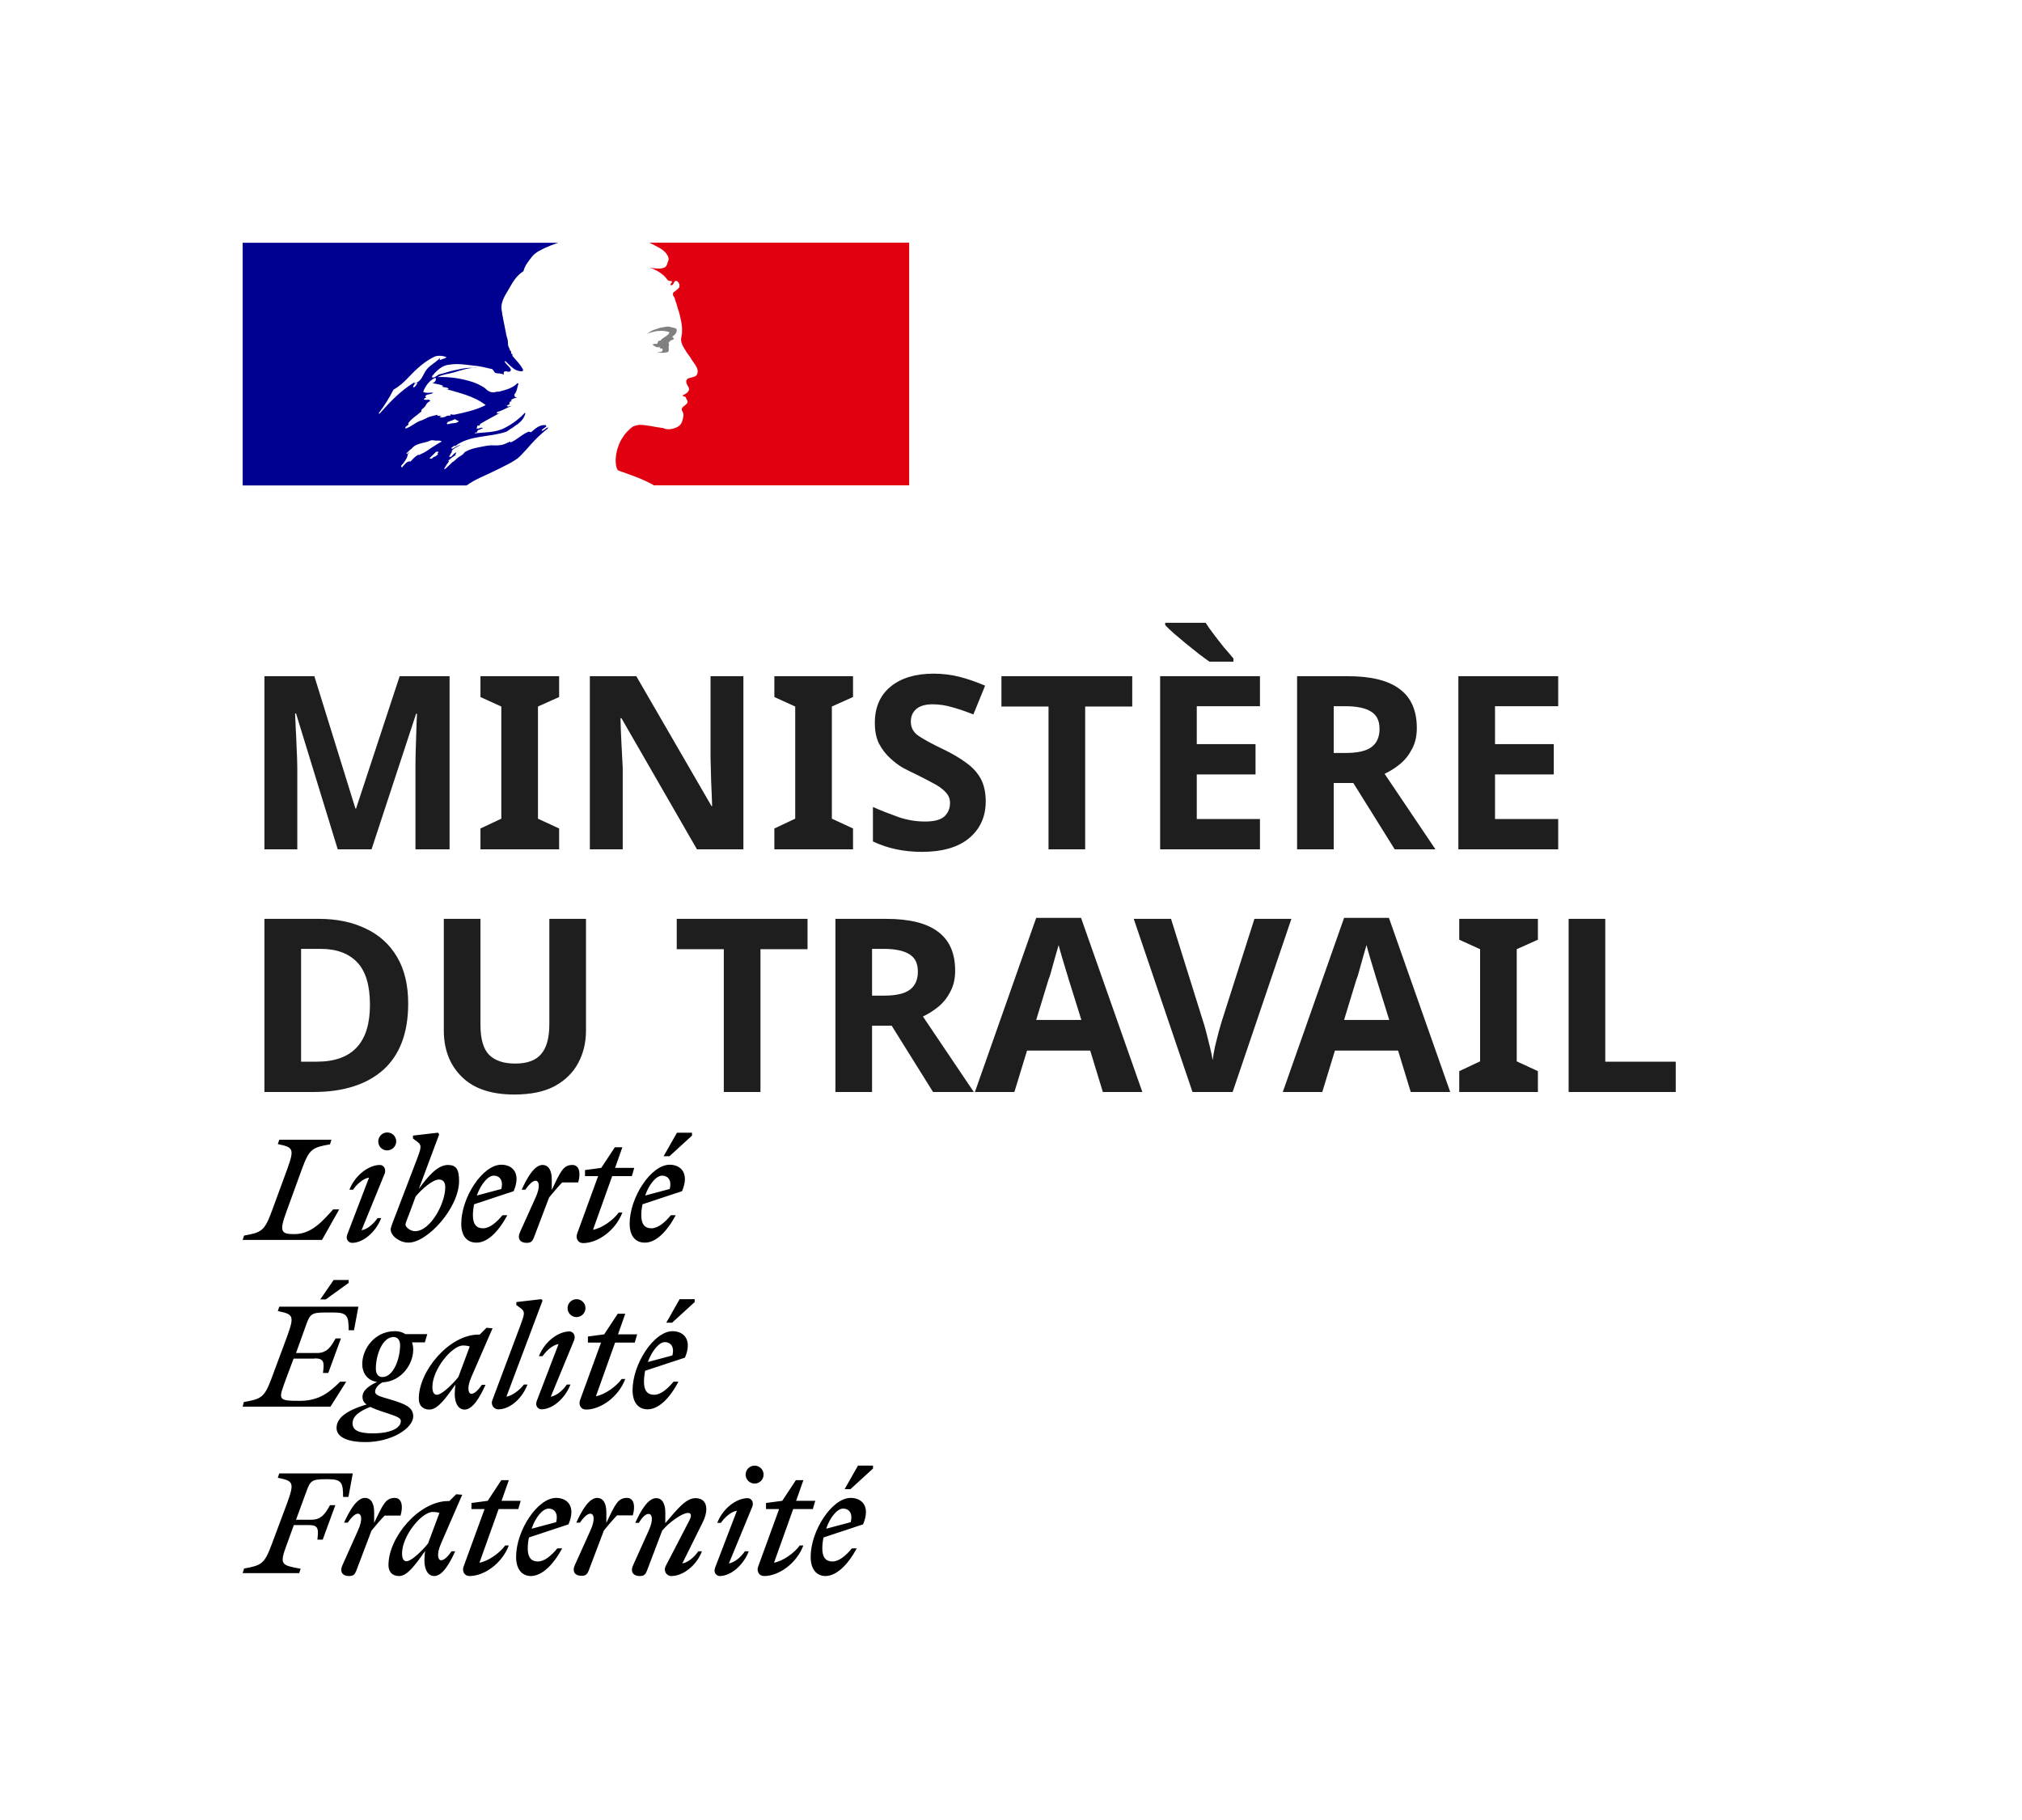
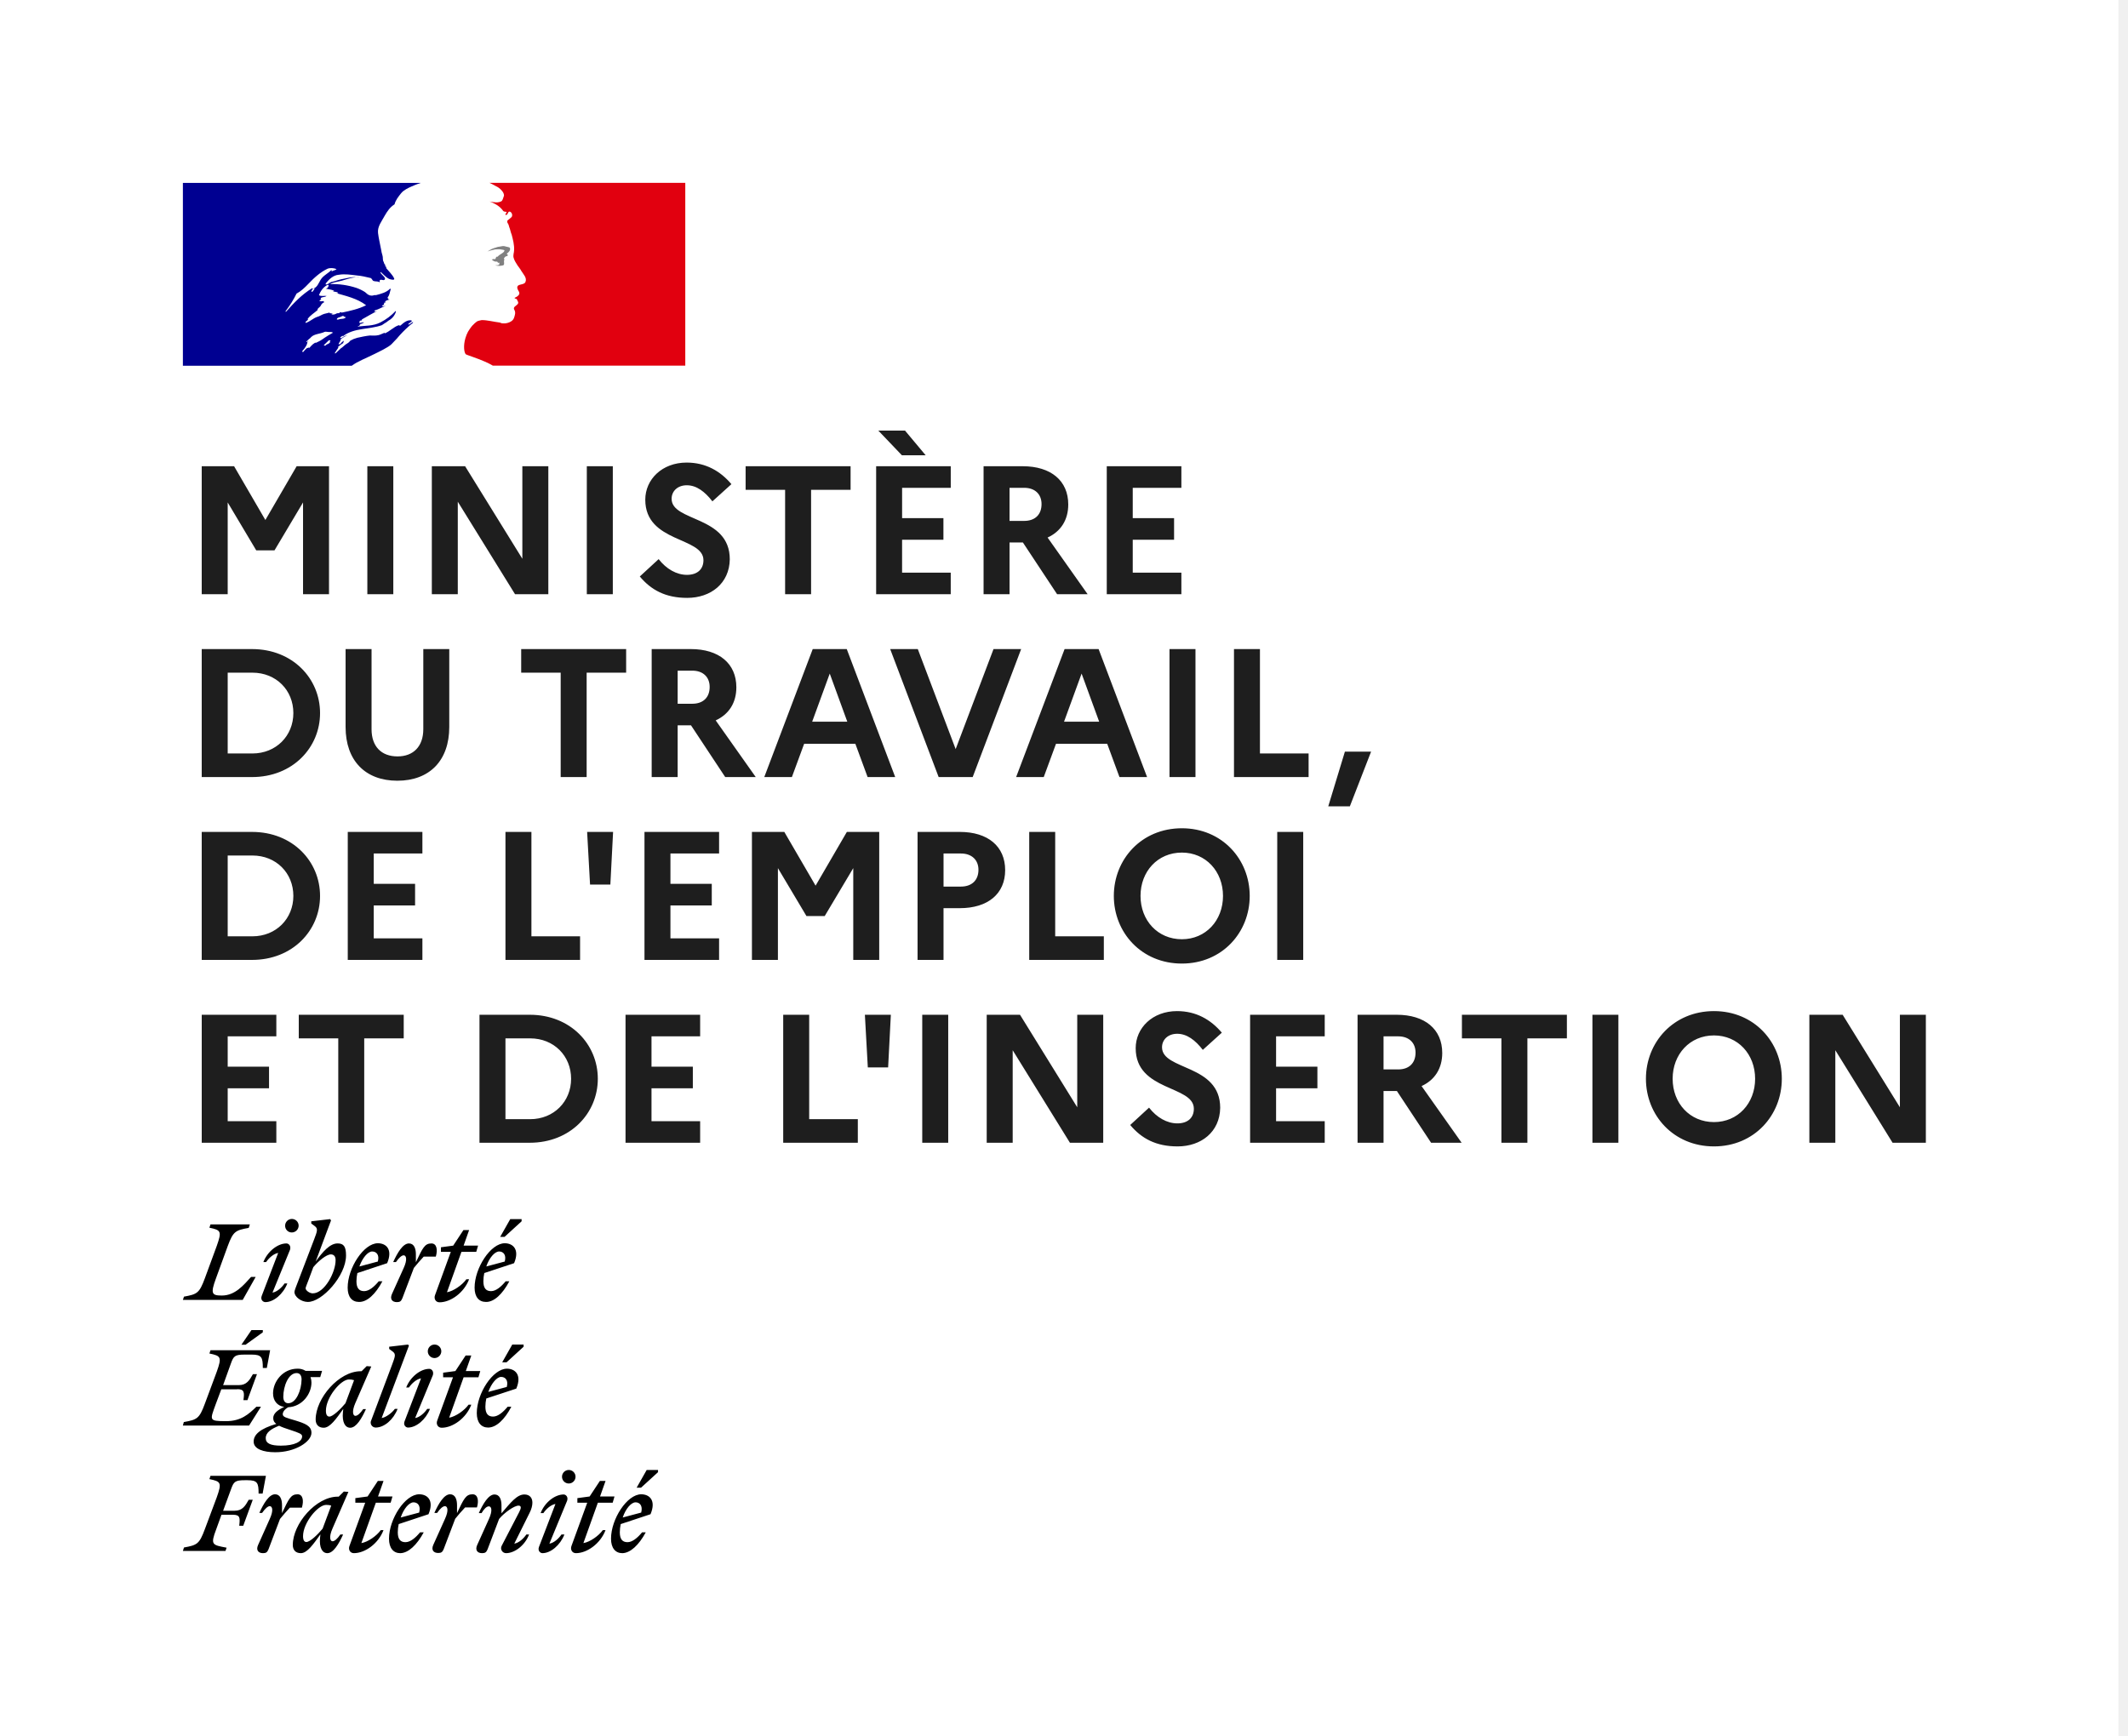
- <svg xmlns="http://www.w3.org/2000/svg" width="100" height="90">
+ <svg xmlns="http://www.w3.org/2000/svg" width="125" height="102">
  <g fill="none" fill-rule="evenodd">
-     <path fill="#FFF" d="M0 0h100v90H0z" />
-     <path fill="#000" fill-rule="nonzero" d="M41.7 74.6c.264 0 .492.204.372.672l-1.212.324c.192-.576.552-.996.84-.996m.672 1.968h-.24c-.3.36-.636.648-.96.648-.336 0-.504-.204-.504-.648 0-.18.024-.372.06-.54l1.956-.648c.384-.912-.072-1.308-.612-1.308-.924 0-1.98 1.62-1.98 2.916 0 .612.288.948.744.948.528-.012 1.08-.528 1.536-1.368m-.312-2.928l1.116-1.02v-.144h-.744l-.66 1.164h.288zm-4.176.984h.648L37.5 77.456c-.096.24.036.48.288.48.732 0 1.608-.624 1.944-1.512h-.18c-.264.372-.84.78-1.272.852l.948-2.652h.972l.12-.408h-.948l.36-1.02h-.372l-.672 1.02-.804.108v.3zm-.672-.132c.084-.264-.096-.408-.228-.408-.564 0-1.236.504-1.512 1.224h.18c.18-.264.492-.552.792-.6l-1.08 2.82c-.096.264.096.408.228.408.54 0 1.164-.516 1.44-1.224h-.192c-.18.264-.492.552-.792.6l1.164-2.82zm.108-1.128a.443.443 0 100-.888.443.443 0 100 .888m-5.244 1.5c.168 0 .264.264 0 .84l-.768 1.704c-.144.324.012.528.324.528.192 0 .276-.048.36-.252l.756-1.992c.348-.42.996-.876 1.272-.876.204 0 .18.168.048.42l-1.152 2.22c-.108.216.036.48.288.48.564 0 1.236-.504 1.512-1.224h-.18c-.18.264-.492.552-.792.6l.996-2.004c.132-.252.192-.492.192-.684 0-.324-.18-.54-.528-.54-.492 0-.912.552-1.5 1.236v-.528c0-.372-.12-.708-.456-.708-.396 0-.756.612-1.032 1.224h.18c.168-.288.336-.444.48-.444m-.78.072c.132-.456.06-.864-.288-.864-.444 0-.576.3-1.02 1.236v-.528c0-.372-.12-.708-.456-.708-.396 0-.756.612-1.032 1.224h.18c.192-.276.372-.444.516-.444.168 0 .264.264 0 .84l-.768 1.704c-.144.324.012.528.324.528.192 0 .276-.048.36-.252l.756-1.992c.216-.264.408-.492.648-.744h.78zm-4.164-.336c.264 0 .492.204.372.672l-1.212.324c.192-.576.552-.996.84-.996m.672 1.968h-.24c-.3.36-.636.648-.96.648-.336 0-.504-.204-.504-.648 0-.18.024-.372.06-.54l1.956-.648c.384-.912-.072-1.308-.612-1.308-.924 0-1.98 1.62-1.98 2.916 0 .612.288.948.744.948.528-.012 1.08-.528 1.536-1.368m-4.488-1.944h.648l-1.032 2.832c-.096.24.036.48.288.48.732 0 1.608-.624 1.944-1.512h-.18c-.264.372-.84.78-1.272.852l.948-2.652h.972l.12-.408h-.948l.36-1.02h-.372l-.672 1.02-.804.108v.3zm-3.432 2.196c0-.876.972-2.052 1.512-2.052.12 0 .24.012.336.048l-.564 1.512c-.324.396-.828.876-1.068.876-.132 0-.216-.12-.216-.384m2.976-2.904l-.3-.024-.336.336h-.06c-1.428 0-2.952 1.776-2.952 3.168 0 .324.18.54.528.54.42 0 .828-.6 1.284-1.236l-.024.228c-.06.648.144 1.008.48 1.008.396 0 .756-.612 1.032-1.224h-.18c-.192.276-.372.444-.516.444-.144 0-.252-.264 0-.84l1.044-2.4zm-3.048 1.02c.132-.456.06-.864-.288-.864-.444 0-.576.3-1.02 1.236v-.528c0-.372-.12-.708-.456-.708-.396 0-.756.612-1.032 1.224h.18c.192-.276.372-.444.504-.444.168 0 .264.264 0 .84l-.768 1.716c-.144.324.012.528.324.528.192 0 .276-.048.36-.252l.756-1.992c.216-.264.408-.492.648-.744h.792v-.012zm-5.016 2.856l.072-.216c-.948-.18-1.068-.18-.684-1.2l.348-.96h.756c.468 0 .468.204.408.72h.264l.624-1.704h-.264c-.228.408-.42.72-.924.72h-.756l.516-1.404c.18-.504.264-.6.912-.6h.168c.66 0 .732.18.732.876h.264l.216-1.164h-3.636l-.072.216c.756.156.828.228.48 1.2l-.78 2.088c-.36.972-.504 1.044-1.368 1.2l-.072.228h2.796zM32.88 66.368c.264 0 .492.204.372.66l-1.212.324c.204-.564.564-.984.84-.984m.672 1.956h-.24c-.3.36-.636.648-.96.648-.336 0-.504-.204-.504-.648 0-.18.024-.372.06-.54l1.968-.648c.384-.912-.084-1.308-.612-1.308-.924 0-1.98 1.62-1.98 2.916 0 .612.288.948.744.948.528 0 1.08-.516 1.524-1.368m-.312-2.916l1.116-1.02v-.144h-.744l-.66 1.164h.288zm-4.164.984h.648l-1.032 2.832c-.096.24.036.48.288.48.732 0 1.608-.624 1.944-1.512h-.18c-.264.372-.84.78-1.272.852l.948-2.652h.972l.12-.408h-.948l.36-1.02h-.372l-.672 1.02-.804.108v.3zm-.672-.144c.072-.264-.096-.408-.24-.408-.564 0-1.236.516-1.512 1.224h.18c.18-.264.492-.552.792-.6l-1.08 2.82c-.096.264.096.408.228.408.54 0 1.164-.516 1.44-1.224h-.18c-.18.264-.492.552-.792.6l1.164-2.82zm.108-1.116a.45.45 0 00.444-.444.443.443 0 10-.444.444m-3.468 3.936l1.788-4.752-.06-.072-1.236.144v.144l.24.18c.216.168.144.324-.048.852l-1.368 3.648c-.108.216.036.48.288.48.564 0 1.164-.516 1.44-1.224h-.18c-.192.264-.576.552-.864.6m-3.66-.48c0-.876.972-2.052 1.512-2.052.12 0 .228.012.336.048l-.564 1.512c-.324.396-.828.876-1.056.876-.144 0-.228-.12-.228-.384m2.976-2.904l-.3-.024-.336.336h-.06c-1.428 0-2.952 1.776-2.952 3.168 0 .324.18.54.528.54.42 0 .828-.6 1.284-1.236l-.024.228c-.06.648.144 1.008.48 1.008.396 0 .756-.612 1.032-1.224h-.18c-.192.276-.372.444-.516.444-.144 0-.252-.264 0-.84l1.044-2.4zm-6.924 4.704c0-.372.36-.612.876-.816.168.084.42.18.768.288.54.18.744.252.744.408 0 .348-.492.612-1.392.612-.672 0-.996-.144-.996-.492m1.476-2.292c-.24 0-.324-.204-.324-.42 0-.696.336-1.56.876-1.56.24 0 .324.204.324.42-.012.708-.348 1.56-.876 1.56m1.524 1.944c0-.456-.408-.612-1.068-.816-.564-.168-.816-.216-.816-.408 0-.144.12-.324.36-.456.936-.048 1.524-.888 1.524-1.62 0-.132-.024-.252-.06-.36h.636l.12-.408h-1.08a.94.94 0 00-.528-.144c-.984 0-1.608.864-1.608 1.62 0 .492.288.828.732.888-.456.216-.72.444-.72.732 0 .168.06.288.204.384-1.056.312-1.488.696-1.488 1.164 0 .492.648.696 1.404.696 1.308.012 2.388-.684 2.388-1.272m-4.872-2.868c.468 0 .48.204.408.72h.264l.624-1.704h-.264c-.228.408-.42.72-.924.72H14.64l.504-1.404c.18-.504.264-.6.912-.6h.456c.66 0 .732.18.732.876h.264l.216-1.164h-3.912l-.072.216c.756.156.828.228.48 1.2l-.78 2.1c-.36.972-.504 1.044-1.38 1.2l-.06.228h4.344l.78-1.236h-.3c-.504.492-1.008.948-1.992.948-1.152 0-1.056-.06-.672-1.128l.36-.96h1.044v-.012zm.564-2.928l1.116-.804v-.144H16.5l-.66.96h.288v-.012zm16.62-6.108c.264 0 .492.204.372.66l-1.212.324c.192-.564.552-.984.84-.984m.672 1.956h-.24c-.3.36-.636.648-.96.648-.336 0-.504-.204-.504-.648 0-.18.024-.372.06-.54l1.956-.648c.384-.912-.084-1.308-.612-1.308-.924 0-1.98 1.62-1.98 2.916 0 .612.288.936.744.936.528.012 1.08-.504 1.536-1.356m-.312-2.916l1.116-1.02v-.144h-.744l-.66 1.164h.288zm-4.176.984h.648l-1.032 2.832c-.096.24.036.48.288.48.732 0 1.608-.624 1.944-1.512h-.18c-.264.372-.84.78-1.272.852l.948-2.652h.972l.12-.408h-.948l.36-1.02h-.372l-.672 1.02-.804.108v.3zm-.336.312c.132-.456.06-.864-.288-.864-.444 0-.576.3-1.02 1.236v-.528c0-.372-.12-.708-.456-.708-.396 0-.756.612-1.032 1.224h.18c.192-.276.372-.444.504-.444.168 0 .264.264 0 .84l-.768 1.704c-.144.324.012.528.324.528.192 0 .276-.048.36-.252l.756-1.992c.216-.264.408-.492.648-.744h.792zm-4.176-.336c.264 0 .492.204.372.66l-1.212.324c.204-.564.552-.984.84-.984m.672 1.956h-.24c-.3.36-.636.648-.96.648-.336 0-.504-.204-.504-.648 0-.18.024-.372.06-.54l1.956-.648c.384-.912-.072-1.308-.612-1.308-.924 0-1.98 1.62-1.98 2.916 0 .612.288.936.744.936.528.012 1.08-.504 1.536-1.356m-4.572.792c-.192 0-.468-.18-.468-.336 0-.048.084-.264.192-.54l.312-.84c.336-.408.864-.84 1.152-.84.18 0 .312.108.312.372.012.78-.72 2.184-1.5 2.184m2.184-2.484c0-.576-.144-.792-.552-.792-.504 0-.972.54-1.44 1.188l1.008-2.7-.06-.084-1.236.144v.144l.24.18c.216.168.144.336-.048.852l-1.092 2.856c-.096.24-.204.528-.204.6 0 .336.456.66.876.66.936.012 2.508-1.716 2.508-3.048m-3.672-.384c.072-.264-.096-.408-.24-.408-.564 0-1.236.516-1.512 1.224h.18c.18-.264.492-.552.792-.6l-1.08 2.82c-.096.264.096.408.24.408.54 0 1.164-.516 1.44-1.224h-.18c-.18.264-.492.552-.792.6l1.152-2.82zm.12-1.128a.45.45 0 00.444-.444.443.443 0 10-.888 0c0 .252.192.444.444.444m-2.76-.528h-2.58l-.072.216c.756.156.828.228.48 1.2l-.78 2.124c-.36.972-.504 1.044-1.368 1.2l-.072.216h3.924l.852-1.512h-.3c-.492.54-1.044 1.224-1.92 1.224-.66 0-.756-.12-.384-1.128l.768-2.112c.36-.972.504-1.044 1.38-1.2l.072-.228z" />
-     <text fill="#1E1E1E" font-family="Marianne-Bold, Marianne" font-size="12" font-weight="bold" letter-spacing=".055">
-       <tspan x="12" y="42">MINISTÈRE</tspan>
-       <tspan x="12" y="54">DU TRAVAIL</tspan>
-     </text>
-     <path fill="#FFF" d="M12 12h33v12H12z" />
-     <path fill="#000091" fill-rule="nonzero" d="M25.69 22.59c.128-.13.256-.266.385-.406h-.004c.24-.273.474-.534.754-.772.085-.078.167-.144.245-.199.023-.023.023-.07.046-.09-.112.044-.179.137-.295.18-.023 0-.047-.023-.023-.047a5.6 5.6 0 00.24-.183h-.015c-.023 0-.023-.023-.023-.047-.296-.046-.521.16-.723.34-.047.023-.09-.024-.113-.024-.338.113-.587.41-.925.542v-.047c-.136.047-.268.129-.408.16-.202.047-.385.023-.564.023-.276.027-.548.09-.82.148-.008.004-.016.004-.023.008a1.7 1.7 0 00-.42.172l-.016.007c-.011.016-.023.028-.03.04a.524.524 0 01-.156.136c-.14.07-.253.195-.373.292-.008.008-.024.012-.035.012-.12.117-.241.234-.366.347-.008.007-.042.011-.07.007 0 0 .004 0 .004-.004l.012-.023.058-.093.066-.106c.031-.046.062-.093.097-.136.008-.012.008-.024 0-.031a.044.044 0 00-.03-.012 2.11 2.11 0 01.38-.285v-.003c-.015.003-.039-.008-.027-.024.016-.02.027-.043.039-.062l.008-.02c-.004-.007-.012-.011-.016-.02-.035.024-.074.048-.105.075-.054.047-.097.148-.179.148-.004 0-.023 0-.035-.004a.033.033 0 01-.023-.008c0-.004 0-.004.004-.004 0 0 .004-.003.004-.007 0 0 0-.004.004-.004.004-.008.008-.012.011-.02.004-.008.008-.011.012-.02.004-.003.004-.01.008-.015.004-.008.011-.02.015-.031l.012-.02c.012-.015.02-.035.031-.05a.082.082 0 01.016-.024c.007-.015.015-.027.023-.042.012-.02 0-.035-.016-.04a.524.524 0 01.156-.136h-.008c.086-.043.175-.097.26-.144a.152.152 0 01.04-.031 1.399 1.399 0 00-.358.18s-.031.01-.039.019c0 0-.023.007-.054-.02-.004-.004-.004-.008-.004-.015.023-.047.09-.067.136-.113.023 0 .042 0 .042.023.723-.565 1.718-.429 2.554-.725.066-.047.136-.09.202-.136.113-.047.202-.16.338-.226.18-.137.315-.293.385-.523 0-.023-.023-.046-.023-.046a3.575 3.575 0 01-.995.748c-.474.25-.995.206-1.489.273.024-.047.07-.047.113-.047 0-.07.043-.09.09-.137h.065c.024 0 .024-.046.047-.046.047 0 .113-.024.09-.024-.07-.09-.203.067-.315 0 .042-.046.023-.113.066-.136h.09c0-.047.046-.09.046-.09.338-.202.657-.362.971-.541-.066 0-.112.07-.178.023.046 0 0-.066.046-.066.25-.067.451-.203.7-.297-.09 0-.16.07-.249 0 .047-.023.066-.066.136-.066v-.066c0-.023.024-.023.047-.023-.023 0-.047-.024-.047-.024.024-.047.09-.023.136-.066-.023 0-.066 0-.066-.023.066-.09.179-.114.292-.137-.024-.047-.09 0-.09-.047 0-.023.024-.023.047-.023h-.047c-.046-.023-.023-.07-.023-.09.136-.16.136-.362.202-.541-.023 0-.047 0-.047-.024-.225.25-.586.34-.925.429h-.112a.446.446 0 01-.385-.023c-.09-.047-.136-.113-.226-.18a2.786 2.786 0 00-.563-.273 5.074 5.074 0 00-1.738-.249c.25-.136.521-.148.79-.226.384-.113.746-.25 1.15-.226-.066-.023-.16 0-.226 0-.314-.023-.633.066-.971.136-.226.047-.428.137-.657.18-.136.046-.202.179-.362.16v-.07c.226-.274.498-.543.86-.566.408-.066.788 0 1.197.047.291.023.563.09.859.16.112 0 .136.179.225.202.136.047.272 0 .408.09 0-.047-.023-.09 0-.136.09-.09.202.023.292-.024.182-.113-.16-.316-.25-.475 0-.024.024-.047.024-.047.179.16.315.339.54.452.113.047.385.113.339-.023-.113-.25-.338-.452-.521-.678v-.09c-.047 0-.047-.024-.066-.047v-.09c-.09-.046-.07-.136-.113-.202-.07-.113-.023-.273-.07-.41a2.305 2.305 0 01-.09-.385c-.07-.386-.159-.725-.201-1.088-.047-.428.248-.771.45-1.153.16-.273.339-.542.634-.725.066-.273.249-.499.428-.725.178-.222.482-.355.695-.452.315-.14.599-.23.603-.23H12v12h11.078c.431-.312.859-.456 1.461-.756.28-.14.93-.44 1.15-.659m-3.474-1.621c-.047 0-.136.023-.113-.024.023-.113.179-.113.272-.16.047-.023.113-.066.16-.046.046.066.112.047.159.09-.14.14-.319.07-.478.14m-3.456-.499s-.023-.023-.023-.047c.295-.386.52-.748.723-1.153.295-.16.536-.39.77-.636.384-.409.789-.771 1.263-.997.179-.07.408-.047.587.023-.066.09-.179.066-.272.136-.024 0-.047 0-.07-.023.023-.023.023-.047.023-.07-.225.25-.54.362-.723.658-.136.227-.225.523-.517.589-.09.023.023-.066-.023-.047-.7.433-1.193.955-1.738 1.567m1.874-1.497c-.023.047-.047.051-.066.09a.182.182 0 01-.09.09c-.023 0-.046 0-.046-.024.023-.09.09-.179.179-.202.023.004.023.027.023.046m1.05 3.395c-.012.023-.036.047-.055.066.027.004.047.02.031.035-.05.047-.101.098-.171.121-.004 0-.02.004-.035.004-.027.027-.054.055-.086.078-.027.023-.151.008-.112-.027.058-.051.112-.106.167-.16.031-.031.066-.059.093-.09.016-.02.027-.035.047-.05.02-.012.14-.024.12.023m-.404-.187c-.004 0-.004 0-.004.004-.085.058-.167.12-.256.171-.098.055-.199.098-.3.148 0 0 0-.004-.004-.004-.007-.011-.023-.015-.038-.007a1 1 0 00-.226.175.118.118 0 00-.03.031l-.032.031-.004.004v.004c-.015.016-.031.031-.05.055-.012.011-.016.023-.032.031-.015.008-.054.008-.05-.016v-.004a.181.181 0 01-.039.02l-.035.02c-.004-.004-.012-.004-.015-.004-.004 0-.012 0-.016.003-.027.024-.054.043-.082.07-.046.043-.089.09-.132.14 0 0 0 .005-.004.005 0 .004-.004.004-.004.008l-.007.007c-.004.004-.004.008-.008.008l-.004.004a.082.082 0 01-.016.023.03.03 0 01-.019.008c-.004-.004-.008-.008-.008-.011-.004-.004-.004-.008-.008-.012-.007-.012-.011-.023-.019-.035v-.004c0-.004-.004-.008-.004-.012l.07-.082.004-.004c.008-.007.016-.019.023-.027.012-.015.028-.031.04-.047.003-.007.007-.011.01-.019.024-.031.048-.062.07-.097v-.004c.005-.004.009-.008.009-.016.011-.016.023-.031.03-.047l.024-.047v-.003l.004-.004c0-.004.004-.004.004-.008l.023-.055v-.004l.004-.015c.004-.008.004-.016.008-.024v-.003c.004-.012.004-.024.008-.036 0-.003 0-.011-.004-.015a.646.646 0 01.09-.12c-.005 0-.009.003-.013.003-.03.02-.054.05-.085.074-.023.02-.07-.012-.039-.035a.458.458 0 00.05-.047s0-.004.004-.004c.04-.035.074-.082.117-.113a1.097 1.097 0 00.082-.062.677.677 0 01.05-.059s.004 0 .004-.003c.218-.21.58-.2.867-.332.113-.046.249.024.361 0 .066 0 .136 0 .202.047-.198.105-.384.23-.57.347m.213-3.484c.023 0 .07 0 .07.023 0 .113-.07.203-.183.226.183.047.362.047.54.137-.023.046-.066.023-.089.023.113.066.249.023.362.113-.07.066-.137 0-.203 0 .7.203 1.446.362 2.033.814-.497.25-1.018.363-1.558.476-.066 0-.113 0-.18-.023 0 .023 0 .066-.023.066-.089 0-.159 0-.225.047-.093.05-.23.074-.295.007-.024-.023.07 0 .089-.046h-.179c-.023 0-.023-.024-.023-.047-.113.023-.249.066-.362.09-.159.046-.295.16-.474.202-.249.09-.45.296-.723.386-.023 0-.023-.023-.023-.047.023-.066.113-.09.16-.16 0-.023 0-.046-.024-.046.179-.25.428-.386.657-.589v-.07c.066-.09.179-.136.225-.25a.406.406 0 01.226-.202c-.024-.023-.066-.023-.066-.066-.09 0-.183.046-.272-.024a.324.324 0 01.14-.082.08.08 0 01-.051-.03c-.023-.048.043-.098.113-.114.09-.023.202-.023.272-.09-.16-.023-.338.047-.498-.046.113-.292.296-.542.564-.678z" />
-     <path fill="#E1000F" fill-rule="nonzero" d="M44.969 12H32.11s.023.004.12.055c.105.054.241.128.323.171.167.086.327.195.432.363.046.066.112.203.07.293-.047.113-.07.296-.183.34-.136.07-.315.07-.474.046-.09 0-.18-.024-.272-.047.338.137.656.297.882.613.023.046.113.066.202.066.023 0 .023.047.023.066-.046.047-.09.07-.066.137h.066c.113-.047.09-.273.249-.203.113.066.16.226.09.34-.09.089-.18.16-.273.226a.192.192 0 000 .16c.066.09.09.179.113.273.07.16.09.339.16.499.089.34.178.679.159 1.022 0 .18-.09.34-.024.523.047.18.16.316.25.476.089.136.178.226.248.363.136.226.385.452.272.725-.066.16-.315.137-.474.226-.136.114-.023.297.047.41.112.203-.137.34-.296.41.047.07.136.046.16.09.023.113.136.179.066.296-.09.136-.362.203-.226.41.09.16.031.335-.023.499-.066.203-.249.292-.408.34a.887.887 0 01-.428.023c-.047-.024-.09-.047-.136-.047-.385-.047-.77-.156-1.15-.156-.113.023-.226.043-.315.09a1.826 1.826 0 00-.272.241l-.004.004c-.016.02-.035.035-.05.055-.009.012-.02.023-.028.035-.008.008-.012.016-.02.023a2.385 2.385 0 00-.178.262.04.04 0 01-.012.015c-.004.012-.012.02-.02.032a2.247 2.247 0 00-.17.417c-.156.519-.086.964.023 1.073.031.031.746.253 1.244.476.233.105.396.183.532.269h12.625V12h.004z" />
-     <path fill="gray" fill-rule="nonzero" d="M32.877 16.373c.09.023.225.023.225.07-.047.178-.315.225-.45.407h-.07c-.067.047-.047.16-.113.16-.067-.024-.136 0-.203.023.09.09.203.16.339.136.023 0 .066.047.066.09 0 0 .023 0 .046-.024.024 0 .047 0 .047.023v.09c-.066.089-.183.046-.272.066a.987.987 0 00.52 0c.137-.047 0-.272.09-.385-.047 0 0-.07-.047-.07.047-.046.09-.112.137-.136.046 0 .112-.023.136-.07 0-.046-.09-.066-.07-.112.136-.09.248-.225.202-.361-.024-.07-.202-.07-.315-.113-.113-.043-.249 0-.385.023-.113 0-.225.07-.338.09-.16.046-.295.136-.428.225.16-.066.315-.09.498-.136.136.004.249-.027.385.004" />
+     <path fill="#FFF" d="M0 0h124.438v102H0z" />
+     <path d="M37.331 88.27c.237 0 .44.183.334.602l-1.086.29c.172-.515.495-.891.752-.891m.602 1.761h-.215c-.268.323-.57.58-.86.58-.3 0-.45-.182-.45-.58 0-.16.021-.333.053-.483l1.751-.58c.344-.817-.064-1.171-.547-1.171-.828 0-1.773 1.45-1.773 2.61 0 .548.258.85.666.85.473-.012.967-.474 1.375-1.226m-.28-2.62l1-.914v-.129h-.666l-.591 1.042h.258zm-3.738.88h.58l-.924 2.535c-.085.215.033.43.258.43.656 0 1.44-.559 1.74-1.353h-.16c-.237.333-.752.698-1.14.762l.85-2.374h.87l.107-.365h-.849l.323-.913h-.333l-.602.913-.72.097v.268zm-.601-.118c.075-.236-.086-.365-.204-.365-.505 0-1.107.45-1.354 1.095h.161c.161-.236.44-.494.71-.537l-.968 2.525c-.086.236.086.365.204.365.484 0 1.042-.462 1.29-1.096h-.172c-.162.237-.44.495-.71.537l1.043-2.524zm.096-1.01a.397.397 0 100-.795.397.397 0 100 .795m-4.694 1.343c.15 0 .236.236 0 .752l-.688 1.525c-.129.29.01.473.29.473.172 0 .247-.043.322-.225l.677-1.784c.312-.376.892-.784 1.139-.784.183 0 .161.15.043.376l-1.031 1.987a.293.293 0 00.258.43c.504 0 1.106-.451 1.353-1.096h-.161c-.161.237-.44.495-.709.537l.892-1.794c.118-.225.172-.44.172-.612 0-.29-.162-.483-.473-.483-.44 0-.817.494-1.343 1.106v-.473c0-.333-.107-.633-.408-.633-.355 0-.677.548-.924 1.095h.161c.15-.257.3-.397.43-.397m-.699.064c.119-.408.054-.773-.257-.773-.398 0-.516.268-.914 1.106v-.472c0-.333-.107-.634-.408-.634-.354 0-.677.548-.924 1.096h.161c.172-.247.333-.398.462-.398.15 0 .237.237 0 .752l-.687 1.526c-.129.29.01.472.29.472.172 0 .247-.043.322-.225l.677-1.784c.193-.236.365-.44.58-.666h.698zm-3.727-.3c.236 0 .44.182.333.601l-1.085.29c.172-.515.494-.891.752-.891m.601 1.761h-.215c-.268.323-.569.58-.86.58-.3 0-.45-.182-.45-.58 0-.16.021-.333.053-.483l1.752-.58c.343-.817-.065-1.171-.548-1.171-.828 0-1.773 1.45-1.773 2.61 0 .548.258.85.666.85.473-.012.967-.474 1.375-1.226m-4.018-1.74h.58l-.923 2.535c-.086.215.032.43.257.43.656 0 1.44-.559 1.74-1.353h-.16c-.237.333-.752.698-1.14.762l.85-2.374h.87l.107-.365h-.848l.322-.913h-.333l-.602.913-.72.097v.268zm-3.072 1.966c0-.784.87-1.837 1.354-1.837.107 0 .214.01.3.043l-.505 1.354c-.29.354-.74.784-.956.784-.118 0-.193-.108-.193-.344m2.664-2.6l-.268-.021-.301.3h-.054c-1.278 0-2.643 1.59-2.643 2.837 0 .29.161.483.473.483.376 0 .741-.537 1.15-1.106l-.022.204c-.054.58.129.902.43.902.354 0 .677-.548.924-1.096h-.162c-.171.247-.333.398-.461.398-.13 0-.226-.237 0-.752l.934-2.149zm-2.729.913c.119-.408.054-.773-.257-.773-.398 0-.516.268-.913 1.106v-.472c0-.333-.108-.634-.409-.634-.354 0-.677.548-.924 1.096h.162c.171-.247.333-.398.45-.398.151 0 .237.237 0 .752l-.687 1.536c-.129.29.01.473.29.473.172 0 .247-.043.323-.225l.676-1.784c.194-.236.366-.44.58-.666h.71v-.01zm-4.49 2.557l.064-.193c-.848-.161-.956-.161-.612-1.074l.312-.86h.676c.42 0 .42.183.366.645h.236l.559-1.526h-.237c-.204.365-.376.645-.827.645h-.677l.462-1.257c.161-.451.237-.537.817-.537h.15c.591 0 .655.16.655.784h.237l.193-1.042h-3.255l-.064.193c.676.14.74.204.43 1.075l-.699 1.869c-.322.87-.451.934-1.225 1.074l-.064.204h2.503zm16.189-10.227c.237 0 .44.183.334.59l-1.086.29c.183-.504.505-.88.752-.88m.602 1.751h-.215c-.268.322-.57.58-.86.58-.3 0-.45-.182-.45-.58 0-.161.021-.333.053-.483l1.762-.58c.344-.817-.075-1.171-.548-1.171-.827 0-1.772 1.45-1.772 2.61 0 .548.257.849.666.849.472 0 .967-.462 1.364-1.225m-.28-2.61l1-.914V79h-.666l-.591 1.042h.258zm-3.727.88h.58l-.924 2.536c-.086.215.032.43.258.43.655 0 1.44-.56 1.74-1.354h-.16c-.237.333-.753.698-1.14.763l.85-2.375h.87l.107-.365h-.849l.322-.913h-.333l-.601.913-.72.097v.268zm-.602-.128c.065-.237-.086-.366-.214-.366-.505 0-1.107.462-1.354 1.096h.161c.161-.236.44-.494.71-.537l-.968 2.525c-.086.236.086.365.204.365.484 0 1.042-.462 1.29-1.096h-.162c-.16.236-.44.494-.709.537l1.042-2.524zm.097-1a.404.404 0 00.398-.397.397.397 0 10-.397.397m-3.106 3.524l1.601-4.254-.054-.064-1.106.128v.13l.215.16c.193.15.129.29-.043.763l-1.225 3.266a.293.293 0 00.258.43c.505 0 1.042-.462 1.289-1.096h-.161c-.172.236-.516.494-.774.537m-3.276-.43c0-.784.87-1.837 1.353-1.837a.93.93 0 01.301.043l-.505 1.354c-.29.354-.741.784-.945.784-.129 0-.204-.107-.204-.344m2.664-2.6l-.269-.02-.3.3h-.054c-1.278 0-2.643 1.59-2.643 2.836 0 .29.161.484.473.484.376 0 .741-.538 1.15-1.107l-.022.204c-.054.58.129.903.43.903.354 0 .676-.548.923-1.096h-.16c-.173.247-.334.397-.463.397s-.225-.236 0-.752l.935-2.148zM15.609 84.5c0-.333.323-.548.785-.73.15.075.376.16.687.257.484.161.666.226.666.365 0 .312-.44.548-1.246.548-.602 0-.892-.129-.892-.44m1.322-2.052c-.215 0-.29-.183-.29-.376 0-.623.3-1.397.784-1.397.215 0 .29.183.29.376-.01.634-.312 1.397-.784 1.397m1.364 1.74c0-.408-.365-.548-.956-.73-.505-.15-.73-.194-.73-.365 0-.13.107-.29.322-.409.838-.043 1.364-.795 1.364-1.45a.987.987 0 00-.054-.322h.57l.107-.366h-.967a.841.841 0 00-.472-.128c-.881 0-1.44.773-1.44 1.45 0 .44.258.741.655.795-.408.193-.644.397-.644.655 0 .15.054.258.182.344-.945.28-1.332.623-1.332 1.042 0 .44.58.623 1.257.623 1.171.01 2.138-.612 2.138-1.139m-4.361-2.567c.418 0 .43.182.365.644h.236l.559-1.525h-.237c-.204.365-.376.644-.827.644h-.924l.452-1.256c.16-.452.236-.538.816-.538h.408c.591 0 .656.162.656.785h.236l.193-1.042h-3.502l-.064.193c.676.14.74.204.43 1.074l-.699 1.88c-.322.87-.451.935-1.235 1.074l-.054.205h3.889l.698-1.107h-.268c-.452.44-.903.849-1.784.849-1.031 0-.945-.054-.601-1.01l.322-.86h.935v-.01zM14.438 79l1-.72v-.13h-.667l-.59.86h.257V79zm14.879-5.469c.237 0 .44.183.333.591l-1.085.29c.172-.505.494-.88.752-.88m.602 1.75h-.215c-.269.323-.57.58-.86.58-.3 0-.45-.182-.45-.58 0-.16.02-.333.053-.483l1.751-.58c.344-.817-.075-1.171-.548-1.171-.827 0-1.772 1.45-1.772 2.61 0 .548.258.838.666.838.473.011.967-.45 1.375-1.214m-.28-2.61l1-.913v-.13h-.666l-.591 1.043h.258zm-3.738.88h.58l-.924 2.536c-.086.215.033.43.258.43.655 0 1.44-.559 1.74-1.354h-.16c-.237.333-.753.699-1.14.763l.85-2.374h.87l.107-.365h-.849l.322-.914h-.333l-.601.914-.72.096v.269zm-.3.28c.117-.408.053-.773-.259-.773-.397 0-.515.268-.913 1.106v-.472c0-.333-.107-.634-.408-.634-.354 0-.677.548-.924 1.095h.161c.172-.247.333-.397.452-.397.15 0 .236.236 0 .752l-.688 1.525c-.129.29.01.473.29.473.172 0 .247-.043.322-.225l.677-1.784c.193-.236.365-.44.58-.666h.71zm-3.74-.3c.237 0 .441.182.334.59l-1.085.29c.182-.505.494-.88.752-.88m.601 1.75h-.215c-.268.323-.569.58-.859.58-.3 0-.451-.182-.451-.58 0-.16.021-.333.054-.483l1.75-.58c.344-.817-.064-1.171-.547-1.171-.827 0-1.773 1.45-1.773 2.61 0 .548.258.838.666.838.473.011.967-.45 1.375-1.214m-4.093.71c-.172 0-.419-.162-.419-.301 0-.043.076-.237.172-.484l.28-.752c.3-.365.773-.752 1.03-.752.162 0 .28.097.28.333.01.699-.644 1.956-1.343 1.956m1.956-2.224c0-.516-.13-.71-.495-.71-.45 0-.87.484-1.289 1.064l.903-2.417-.054-.075-1.107.129v.129l.215.16c.194.151.13.302-.043.764l-.977 2.556c-.086.215-.183.473-.183.538 0 .3.408.59.784.59.838.011 2.246-1.536 2.246-2.728m-3.288-.344c.065-.236-.086-.365-.215-.365-.505 0-1.106.462-1.353 1.095h.16c.162-.236.441-.494.71-.537l-.967 2.525c-.086.236.086.365.215.365.483 0 1.042-.462 1.29-1.096h-.162c-.161.237-.44.495-.71.538l1.032-2.525zm.108-1.01a.404.404 0 00.397-.397.397.397 0 10-.795 0 .39.39 0 00.398.397m-2.471-.473h-2.31l-.064.194c.676.14.74.204.43 1.074l-.699 1.902c-.322.87-.451.934-1.225 1.074l-.064.193h3.513l.763-1.353h-.269c-.44.483-.935 1.095-1.719 1.095-.59 0-.677-.107-.344-1.01l.688-1.89c.322-.87.451-.935 1.235-1.074l.065-.205z" fill="#000" fill-rule="nonzero" />
+     <path d="M13.375 34.914v-5.393l1.676 2.815h1.074l1.676-2.815v5.393h1.525v-7.52h-1.901l-1.837 3.159-1.837-3.159h-1.902v7.52h1.526zm9.728 0v-7.52h-1.525v7.52h1.525zm3.788 0v-5.436l3.363 5.436h1.955v-7.52h-1.526v5.436l-3.362-5.436h-1.955v7.52h1.525zm9.106 0v-7.52H34.47v7.52h1.526zm4.368.215c1.385 0 2.481-.848 2.503-2.267 0-2.578-3.417-2.191-3.417-3.555 0-.452.355-.795.892-.795.57 0 1.064.376 1.504.945l1.117-1.01c-.644-.763-1.504-1.268-2.632-1.268-1.44 0-2.428.989-2.428 2.181 0 2.546 3.417 2.17 3.417 3.556 0 .537-.366.86-.967.86-.613 0-1.214-.344-1.665-.924l-1.107 1.02c.666.795 1.515 1.257 2.783 1.257zm7.279-.215V28.78h2.32v-1.386h-6.166v1.386h2.32v6.134h1.526zm6.731-8.164l-1.214-1.45h-1.568l1.385 1.45h1.397zm1.472 8.164v-1.267h-2.858v-1.934h2.428v-1.268H52.99v-1.783h2.858v-1.268h-4.383v7.52h4.383zm3.455 0v-3.04h.784l2.009 3.04h1.794l-2.353-3.33c.774-.354 1.214-1.031 1.214-1.944 0-1.397-1.02-2.246-2.675-2.246h-2.299v7.52h1.526zm.859-4.308h-.86v-1.944h.86c.645 0 1.02.387 1.02.956 0 .612-.375.988-1.02.988zm9.234 4.308v-1.267h-2.857v-1.934h2.428v-1.268h-2.428v-1.783h2.857v-1.268h-4.383v7.52h4.383zM14.804 45.657c2.385 0 3.996-1.73 3.996-3.76s-1.611-3.76-3.996-3.76h-2.955v7.52h2.955zm.021-1.386h-1.45v-4.748h1.45c1.397 0 2.407 1.031 2.407 2.374 0 1.332-1.01 2.374-2.407 2.374zm8.515 1.601c1.89 0 3.05-1.182 3.05-3.158v-4.577h-1.525v4.706c0 1.01-.58 1.6-1.514 1.6-.957 0-1.526-.59-1.526-1.6v-4.706H20.3v4.577c0 1.976 1.16 3.158 3.04 3.158zm11.12-.215v-6.134h2.32v-1.386h-6.165v1.386h2.32v6.134h1.525zm5.346 0v-3.04h.784l2.01 3.04h1.793l-2.353-3.33c.774-.355 1.214-1.031 1.214-1.945 0-1.396-1.02-2.245-2.675-2.245H38.28v7.52h1.526zm.86-4.308h-.86v-1.944h.86c.644 0 1.02.387 1.02.956 0 .612-.376.988-1.02.988zm5.85 4.308l.72-1.955h3.008l.72 1.955h1.621l-2.846-7.52H47.74l-2.846 7.52h1.622zm3.255-3.255h-2.063l1.032-2.825 1.03 2.825zm7.365 3.255l2.847-7.52H58.36l-2.224 5.877-2.224-5.877H52.29l2.847 7.52h1.998zm4.174 0l.72-1.955h3.008l.72 1.955h1.622l-2.847-7.52h-1.998l-2.847 7.52h1.622zm3.256-3.255h-2.063l1.031-2.825 1.032 2.825zm5.657 3.255v-7.52h-1.526v7.52h1.526zm6.645 0v-1.386H74.01v-6.134h-1.525v7.52h4.383zm2.423 1.72l1.247-3.213H79l-.977 3.212h1.267zM14.804 56.4c2.385 0 3.996-1.73 3.996-3.76s-1.611-3.76-3.996-3.76h-2.955v7.52h2.955zm.021-1.386h-1.45v-4.748h1.45c1.397 0 2.407 1.031 2.407 2.374 0 1.332-1.01 2.374-2.407 2.374zm9.987 1.386v-1.268h-2.858V53.2h2.428v-1.27h-2.428v-1.783h2.858V48.88h-4.384v7.52h4.384zm9.262 0v-1.386h-2.858V48.88h-1.525v7.52h4.383zm1.779-4.426l.16-3.094h-1.525l.172 3.094h1.193zM42.24 56.4v-1.268h-2.858V53.2h2.428v-1.27h-2.428v-1.783h2.858V48.88h-4.383v7.52h4.383zm3.455 0v-5.393l1.676 2.815h1.074l1.676-2.815V56.4h1.525v-7.52h-1.901l-1.837 3.158-1.837-3.158h-1.902v7.52h1.526zm9.728 0v-3.04h.956c1.655 0 2.665-.849 2.665-2.235 0-1.396-1.01-2.245-2.665-2.245h-2.481v7.52h1.525zm1.021-4.308h-1.02v-1.944h1.02c.645 0 1.031.386 1.031.956 0 .612-.386.988-1.031.988zM64.84 56.4v-1.386h-2.857V48.88h-1.526v7.52h4.383zm4.583.215c2.364 0 3.986-1.826 3.986-3.975 0-2.148-1.622-3.975-3.986-3.975-2.374 0-3.996 1.827-3.996 3.975 0 2.149 1.622 3.975 3.996 3.975zm0-1.429c-1.418 0-2.428-1.106-2.428-2.546 0-1.44 1.01-2.546 2.428-2.546 1.407 0 2.417 1.107 2.417 2.546 0 1.44-1.01 2.546-2.417 2.546zm7.129 1.214v-7.52h-1.526v7.52h1.526zm-60.32 10.743v-1.268h-2.857v-1.933h2.428v-1.268h-2.428V60.89h2.857v-1.268H11.85v7.52h4.383zm5.163 0v-6.134h2.32v-1.386H17.55v1.386h2.32v6.134h1.526zm9.724 0c2.385 0 3.997-1.73 3.997-3.76s-1.612-3.76-3.997-3.76h-2.954v7.52h2.954zm.022-1.386h-1.45V61.01h1.45c1.396 0 2.406 1.031 2.406 2.374 0 1.332-1.01 2.374-2.406 2.374zm9.986 1.386v-1.268H38.27v-1.933h2.428v-1.268H38.27V60.89h2.857v-1.268h-4.383v7.52h4.383zm9.262 0v-1.386h-2.857v-6.134h-1.526v7.52h4.383zm1.78-4.426l.16-3.094h-1.525l.172 3.094h1.192zm3.53 4.426v-7.52h-1.526v7.52h1.525zm3.787 0v-5.436l3.362 5.436h1.956v-7.52h-1.526v5.436l-3.362-5.436H57.96v7.52h1.526zm9.686.215c1.385 0 2.481-.849 2.503-2.267 0-2.578-3.417-2.191-3.417-3.556 0-.451.355-.795.892-.795.57 0 1.064.376 1.504.946l1.117-1.01c-.644-.763-1.504-1.268-2.632-1.268-1.44 0-2.428.988-2.428 2.18 0 2.547 3.417 2.171 3.417 3.557 0 .537-.366.86-.967.86-.613 0-1.214-.345-1.665-.925l-1.107 1.02c.666.796 1.515 1.258 2.783 1.258zm8.643-.215v-1.268h-2.857v-1.933h2.427v-1.268h-2.427V60.89h2.857v-1.268h-4.383v7.52h4.383zm3.455 0v-3.04h.784l2.009 3.04h1.794l-2.353-3.33c.774-.355 1.214-1.032 1.214-1.945 0-1.396-1.02-2.245-2.675-2.245h-2.299v7.52h1.526zm.86-4.308h-.86v-1.944h.86c.644 0 1.02.386 1.02.956 0 .612-.376.988-1.02.988zm7.59 4.308v-6.134h2.32v-1.386h-6.166v1.386h2.32v6.134h1.526zm5.345 0v-7.52H93.54v7.52h1.525zm5.615.215c2.363 0 3.985-1.826 3.985-3.975s-1.622-3.975-3.985-3.975c-2.375 0-3.997 1.826-3.997 3.975s1.622 3.975 3.997 3.975zm0-1.429c-1.419 0-2.428-1.107-2.428-2.546 0-1.44 1.01-2.546 2.428-2.546 1.407 0 2.417 1.106 2.417 2.546 0 1.44-1.01 2.546-2.417 2.546zm7.128 1.214v-5.436l3.363 5.436h1.955v-7.52h-1.525v5.436l-3.363-5.436h-1.955v7.52h1.525z" fill="#1E1E1E" fill-rule="nonzero" />
+     <path fill="#FFF" d="M10.743 10.743h29.543v10.743H10.743z" />
+     <path d="M22.998 20.223c.115-.115.23-.238.345-.363h-.004a6.68 6.68 0 01.676-.691c.076-.07.15-.13.219-.178.02-.02.02-.063.042-.08-.101.038-.16.122-.265.16-.02 0-.042-.02-.02-.042.072-.052.145-.108.215-.164h-.014c-.02 0-.02-.02-.02-.041-.265-.042-.467.143-.648.303-.042.021-.08-.02-.101-.02-.303.1-.525.366-.828.484v-.042c-.122.042-.24.115-.366.143-.18.042-.344.021-.504.021-.247.025-.49.08-.734.133-.007.003-.014.003-.021.007a1.522 1.522 0 00-.376.153l-.014.007-.028.035a.47.47 0 01-.139.122c-.125.063-.226.175-.334.262-.007.007-.02.01-.031.01-.108.105-.216.21-.327.311-.007.007-.039.01-.063.007 0 0 .003 0 .003-.003l.01-.021.053-.084c.02-.032.038-.063.06-.094.027-.042.055-.084.086-.122.007-.01.007-.021 0-.028a.04.04 0 00-.028-.01 1.9 1.9 0 01.341-.256v-.003c-.014.003-.034-.007-.024-.021.014-.017.024-.038.035-.056.003-.007.003-.01.007-.017-.004-.007-.01-.01-.014-.018-.031.021-.066.042-.094.067-.049.041-.087.132-.16.132-.004 0-.021 0-.031-.003a.032.032 0 01-.021-.007c0-.004 0-.004.003-.004 0 0 .004-.003.004-.007 0 0 0-.003.003-.003.004-.007.007-.01.01-.018l.011-.017c.003-.004.003-.01.007-.014l.014-.028.01-.017c.01-.014.018-.032.028-.046a.073.073 0 01.014-.02c.007-.015.014-.025.02-.04.011-.017 0-.03-.013-.034a.47.47 0 01.14-.122h-.008c.077-.039.157-.087.233-.13.01-.01.021-.02.035-.027-.115.038-.22.09-.32.16 0 0-.028.01-.035.018 0 0-.02.007-.048-.018-.004-.003-.004-.007-.004-.014.02-.041.08-.059.122-.1.02 0 .038 0 .038.02.647-.506 1.538-.384 2.286-.649.06-.042.122-.08.181-.122.101-.042.181-.143.303-.202a.901.901 0 00.344-.468c0-.02-.02-.042-.02-.042a3.2 3.2 0 01-.891.67c-.425.223-.891.185-1.333.244.02-.041.063-.041.1-.041 0-.063.04-.08.081-.123h.06c.02 0 .02-.041.04-.041.043 0 .102-.021.08-.021-.062-.08-.18.059-.28 0 .037-.042.02-.102.058-.122h.08c0-.042.042-.08.042-.08.303-.182.588-.325.87-.486-.06 0-.101.063-.16.021.042 0 0-.06.042-.06.222-.058.403-.18.626-.264-.08 0-.143.063-.223 0 .042-.021.06-.06.122-.06v-.059c0-.02.021-.02.042-.02-.021 0-.042-.022-.042-.022.021-.042.08-.02.122-.06-.021 0-.06 0-.06-.02.06-.08.16-.101.262-.122-.021-.042-.08 0-.08-.042 0-.02.02-.02.041-.02h-.041c-.042-.022-.021-.064-.021-.081.122-.143.122-.325.18-.485-.02 0-.041 0-.041-.021-.202.223-.525.303-.828.384h-.101a.4.4 0 01-.345-.021c-.08-.042-.121-.101-.201-.16a2.494 2.494 0 00-.505-.245 4.543 4.543 0 00-1.555-.223c.222-.122.466-.133.706-.203.344-.1.668-.223 1.03-.202-.06-.02-.143 0-.202 0-.282-.02-.567.06-.87.122-.202.042-.383.122-.588.16-.122.042-.18.161-.323.144v-.063c.201-.244.445-.485.769-.506.365-.06.706 0 1.071.042.261.02.505.08.77.143.1 0 .121.16.201.181.122.042.244 0 .365.08 0-.041-.02-.08 0-.122.08-.08.181.021.261-.02.164-.102-.142-.283-.222-.426 0-.021.02-.042.02-.042.16.143.283.304.484.405.101.042.345.1.303-.021-.1-.224-.303-.405-.466-.607v-.08c-.042 0-.042-.022-.06-.042v-.08c-.08-.043-.062-.123-.1-.182-.063-.101-.021-.244-.063-.366a2.064 2.064 0 01-.08-.346c-.063-.345-.143-.649-.18-.973-.043-.384.222-.691.403-1.033.142-.244.302-.485.567-.65.06-.243.223-.446.383-.648.16-.199.431-.318.623-.405.281-.125.535-.206.539-.206H10.743V21.49h9.917c.386-.279.77-.408 1.308-.677.251-.125.832-.394 1.03-.59m-3.11-1.45c-.042 0-.122.02-.101-.022.02-.1.16-.1.243-.143.042-.02.101-.06.143-.042.042.06.1.042.143.08-.126.126-.286.063-.428.126m-3.094-.446s-.02-.021-.02-.042a6.2 6.2 0 00.646-1.033c.265-.143.48-.349.69-.569.344-.366.706-.69 1.13-.893.16-.063.366-.042.526.021-.06.08-.16.06-.244.122-.02 0-.042 0-.062-.02.02-.022.02-.043.02-.064-.201.224-.483.325-.647.59-.122.202-.202.468-.463.527-.08.02.021-.06-.02-.042-.627.387-1.069.855-1.556 1.403m1.677-1.34c-.02.042-.041.045-.059.08a.163.163 0 01-.08.08c-.02 0-.042 0-.042-.02.021-.08.08-.161.16-.182.021.003.021.024.021.042m.94 3.039a.26.26 0 01-.049.06c.025.003.042.017.028.03-.045.042-.09.088-.153.109-.004 0-.018.003-.031.003a.727.727 0 01-.077.07c-.024.02-.136.007-.1-.024.051-.046.1-.095.149-.144.028-.027.059-.052.083-.08.014-.017.025-.031.042-.045.017-.01.125-.021.108.02m-.362-.167c-.003 0-.003 0-.003.004-.077.052-.15.108-.23.153-.087.05-.178.088-.268.133 0 0 0-.004-.004-.004-.007-.01-.02-.014-.034-.007a.896.896 0 00-.23.185l-.028.028-.003.004v.003c-.014.014-.028.028-.046.05-.01.01-.014.02-.027.027-.014.007-.05.007-.046-.014v-.003a.162.162 0 01-.034.017c-.01.007-.021.01-.032.017-.003-.003-.01-.003-.014-.003-.003 0-.01 0-.014.003-.024.021-.048.039-.073.063-.041.039-.08.08-.118.126 0 0 0 .003-.003.003 0 .004-.004.004-.004.007l-.007.007c-.003.004-.003.007-.007.007l-.003.004a.073.073 0 01-.014.02.027.027 0 01-.018.008c-.003-.004-.007-.007-.007-.01-.003-.004-.003-.008-.007-.011-.007-.01-.01-.021-.017-.032v-.003c0-.004-.003-.007-.003-.01l.062-.074.004-.003c.007-.007.014-.018.02-.025.011-.014.025-.028.035-.042l.01-.017c.022-.028.043-.056.063-.087v-.004a.016.016 0 00.007-.014c.01-.014.021-.028.028-.042l.021-.041v-.004l.004-.003c0-.004.003-.004.003-.007.007-.018.014-.032.02-.05v-.003l.004-.014c.004-.007.004-.014.007-.02v-.004c.004-.01.004-.021.007-.032 0-.003 0-.01-.003-.014a.578.578 0 01.08-.108c-.004 0-.007.004-.01.004-.028.017-.05.045-.077.066-.021.018-.063-.01-.035-.031a.617.617 0 00.045-.042s0-.004.004-.004c.035-.031.066-.073.104-.1a.983.983 0 00.073-.057.606.606 0 01.045-.052s.004 0 .004-.003c.195-.189.518-.178.776-.297.1-.042.223.02.324 0 .059 0 .121 0 .18.042-.177.094-.344.206-.511.31m.191-3.119c.021 0 .063 0 .063.021a.2.2 0 01-.164.202c.164.042.324.042.484.123-.02.041-.059.02-.08.02.101.06.223.021.324.102-.063.059-.122 0-.181 0 .626.181 1.294.324 1.82.729-.446.223-.912.324-1.396.426-.059 0-.1 0-.16-.021 0 .02 0 .059-.02.059-.08 0-.143 0-.202.042-.084.045-.206.066-.265.007-.02-.021.063 0 .08-.042h-.16c-.02 0-.02-.021-.02-.042l-.324.08c-.143.042-.265.143-.425.182-.223.08-.404.265-.647.345-.021 0-.021-.02-.021-.042.02-.06.1-.08.143-.143 0-.02 0-.042-.021-.042.16-.223.382-.345.588-.527v-.062c.059-.08.16-.122.202-.224.02-.059.1-.143.201-.181-.02-.021-.059-.021-.059-.06-.08 0-.163.042-.243-.02a.29.29 0 01.125-.074.071.071 0 01-.045-.028c-.021-.041.038-.087.1-.1.08-.022.182-.022.244-.08-.142-.022-.303.04-.445-.043.1-.261.264-.485.504-.607z" fill="#000091" fill-rule="nonzero" />
+     <path d="M40.258 10.743H28.747s.02.003.108.049l.289.153a.94.94 0 01.386.325c.042.06.1.182.063.262-.042.101-.063.266-.164.304-.122.063-.282.063-.425.042-.08 0-.16-.021-.243-.042.303.122.588.265.79.548.02.042.1.06.18.06.022 0 .022.042.022.06-.042.041-.08.062-.06.121h.06c.1-.042.08-.244.222-.181.101.06.143.202.08.304-.08.08-.16.143-.243.202a.172.172 0 000 .143c.059.08.08.161.1.245.063.143.08.304.143.447.08.304.16.608.143.915 0 .16-.08.304-.02.468.04.16.142.283.222.426.08.122.16.202.223.325.121.202.344.405.243.65-.059.143-.282.122-.424.202-.122.101-.021.265.041.367.101.181-.121.303-.264.366.042.063.122.042.143.08.02.102.121.161.059.266-.08.122-.324.182-.202.367.08.143.028.3-.021.447-.06.181-.223.262-.365.304a.794.794 0 01-.383.02c-.042-.02-.08-.041-.122-.041-.344-.042-.689-.14-1.03-.14-.1.021-.202.038-.282.08-.09.067-.174.14-.243.217l-.004.003c-.014.018-.031.032-.045.05l-.024.03c-.007.008-.01.015-.018.022a2.1 2.1 0 00-.16.234c-.003.007-.007.01-.01.014-.004.01-.01.017-.018.028a2.012 2.012 0 00-.153.373c-.139.465-.076.863.021.96.028.029.668.228 1.114.427.208.094.355.164.476.24h11.302V10.744h.004z" fill="#E1000F" fill-rule="nonzero" />
+     <path d="M29.432 14.658c.08.02.202.02.202.062-.041.16-.282.202-.403.365h-.063c-.06.042-.042.143-.1.143-.06-.021-.123 0-.182.02.08.08.181.143.303.122.02 0 .06.042.06.08 0 0 .02 0 .04-.02.022 0 .043 0 .043.02v.08c-.06.08-.164.042-.244.06a.883.883 0 00.466 0c.122-.042 0-.244.08-.345-.041 0 0-.062-.041-.062.041-.042.08-.101.121-.122.042 0 .101-.021.122-.063 0-.041-.08-.059-.062-.1.121-.08.222-.202.18-.324-.02-.062-.18-.062-.281-.1-.101-.039-.223 0-.345.02-.1 0-.202.063-.303.08a1.39 1.39 0 00-.382.202c.142-.06.281-.08.445-.122.122.004.223-.024.344.004" fill="gray" fill-rule="nonzero" />
  </g>
</svg>
